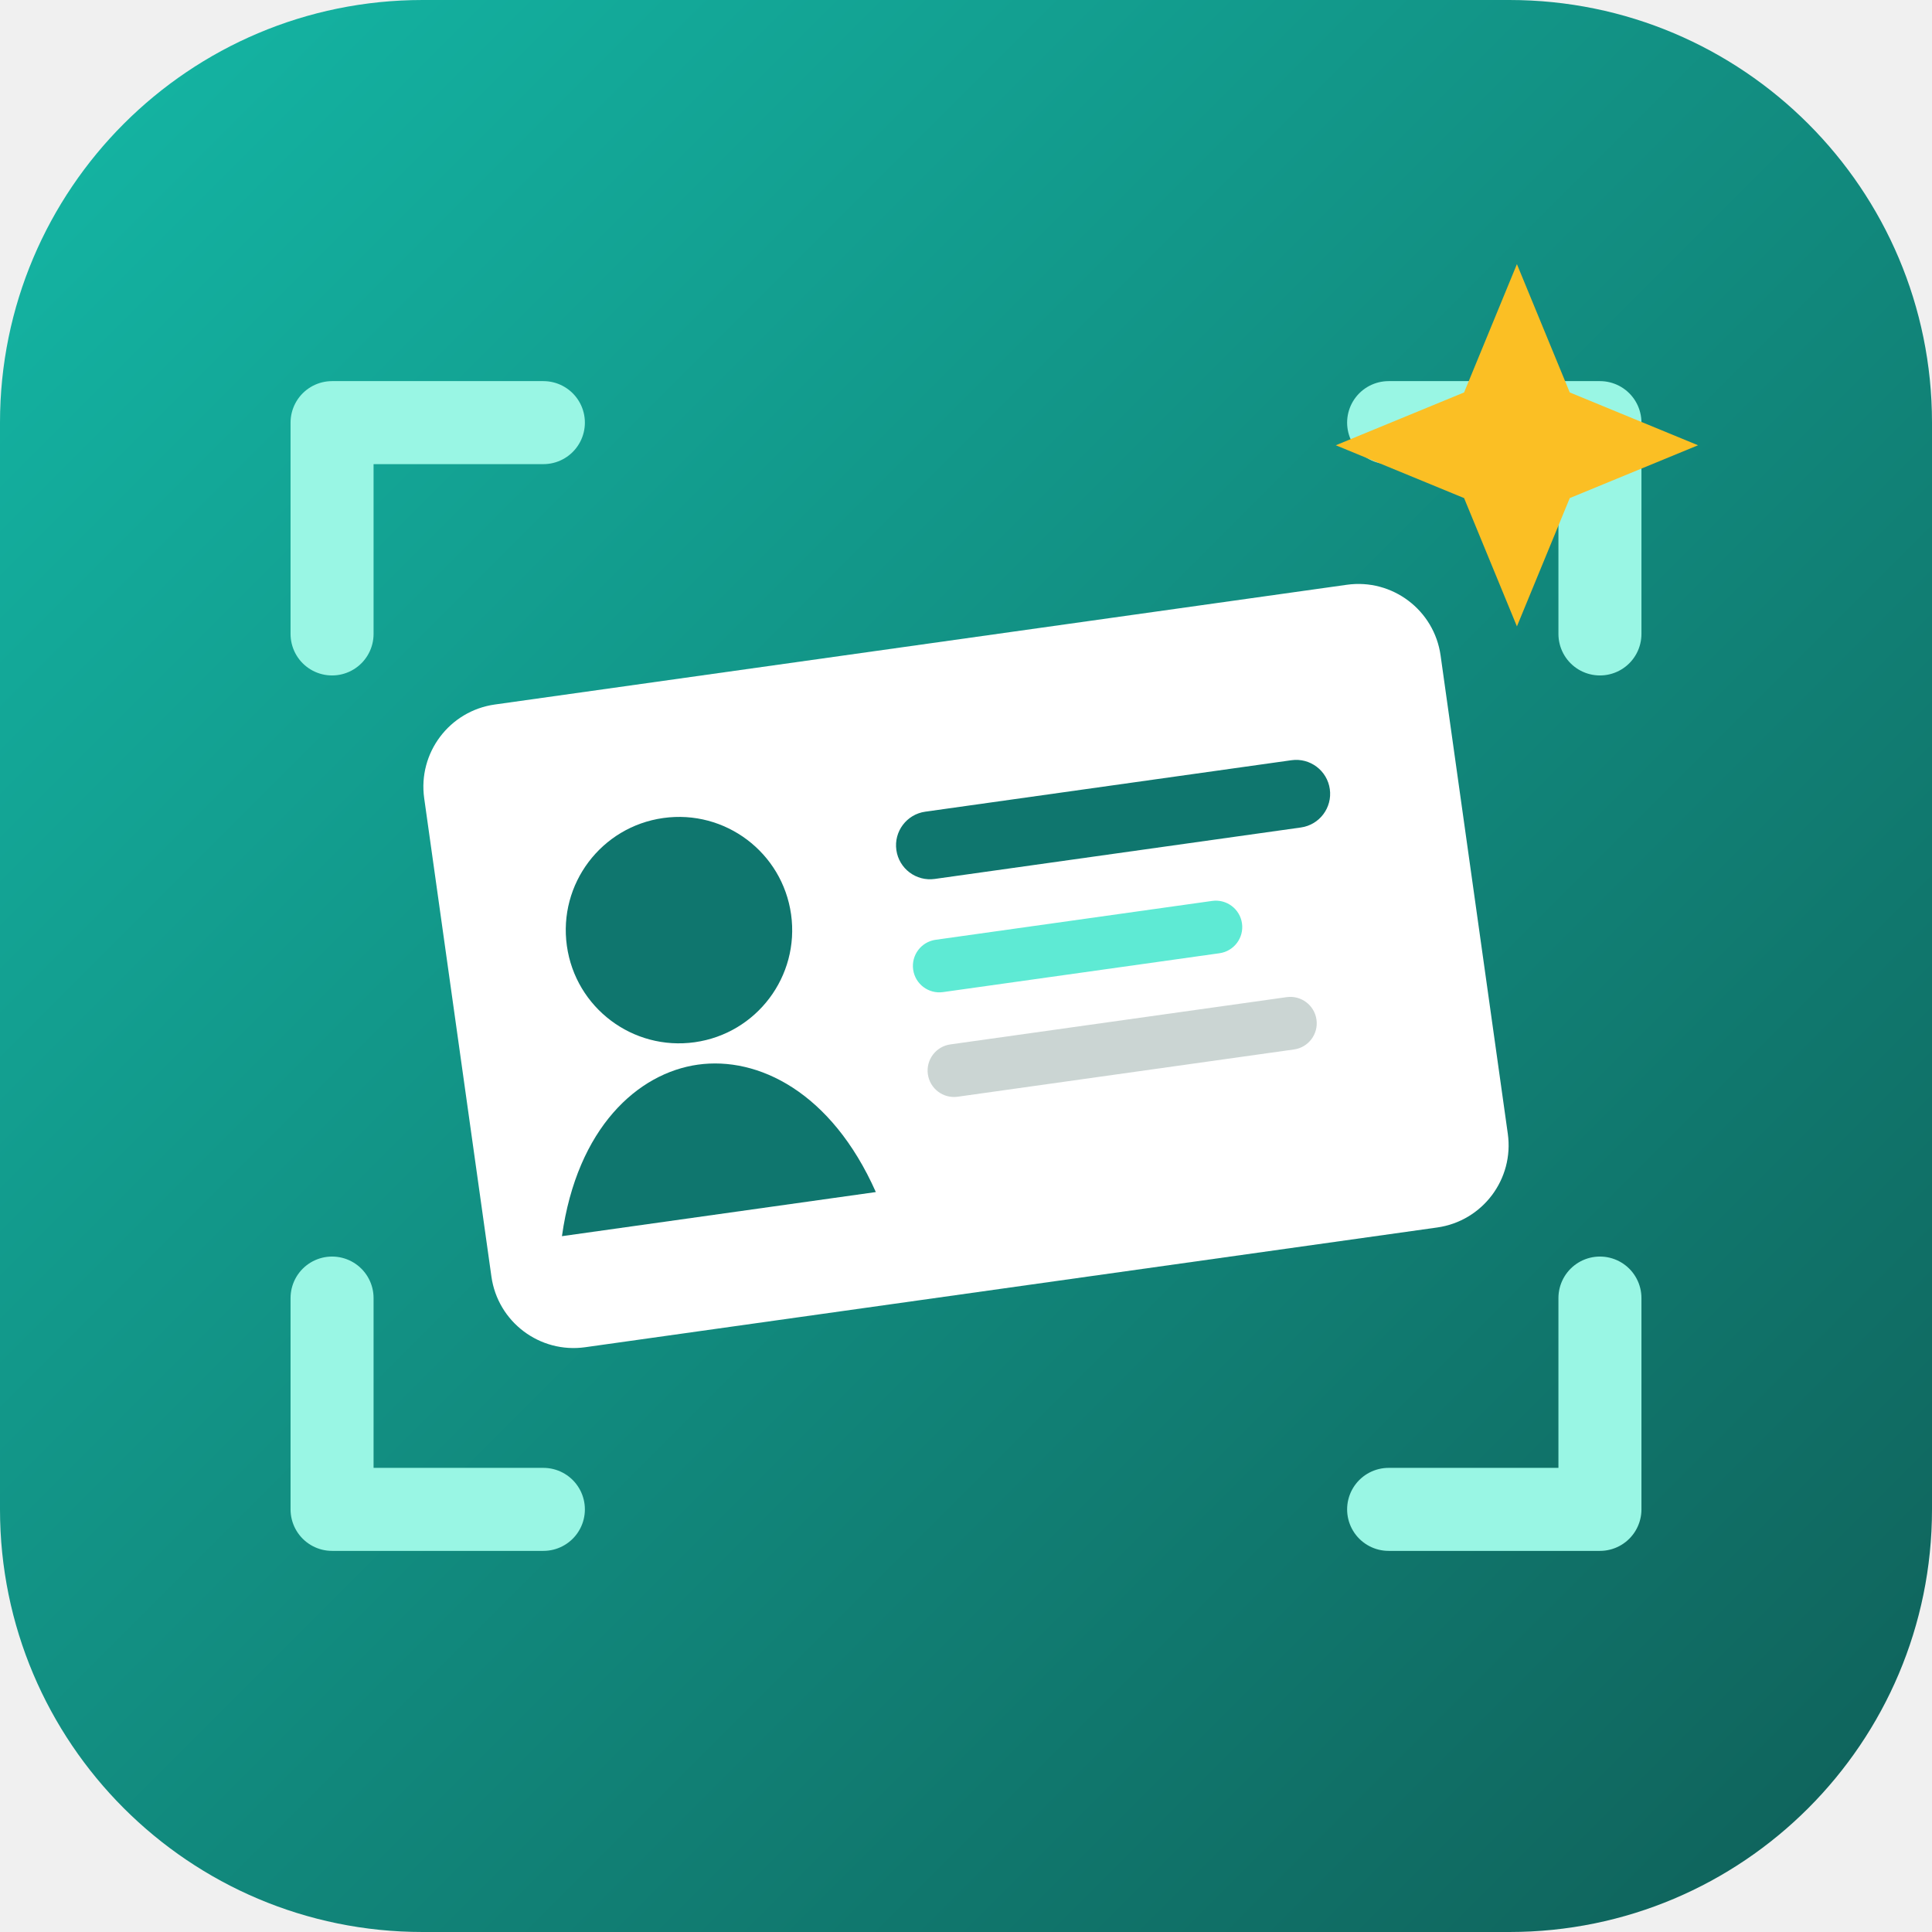
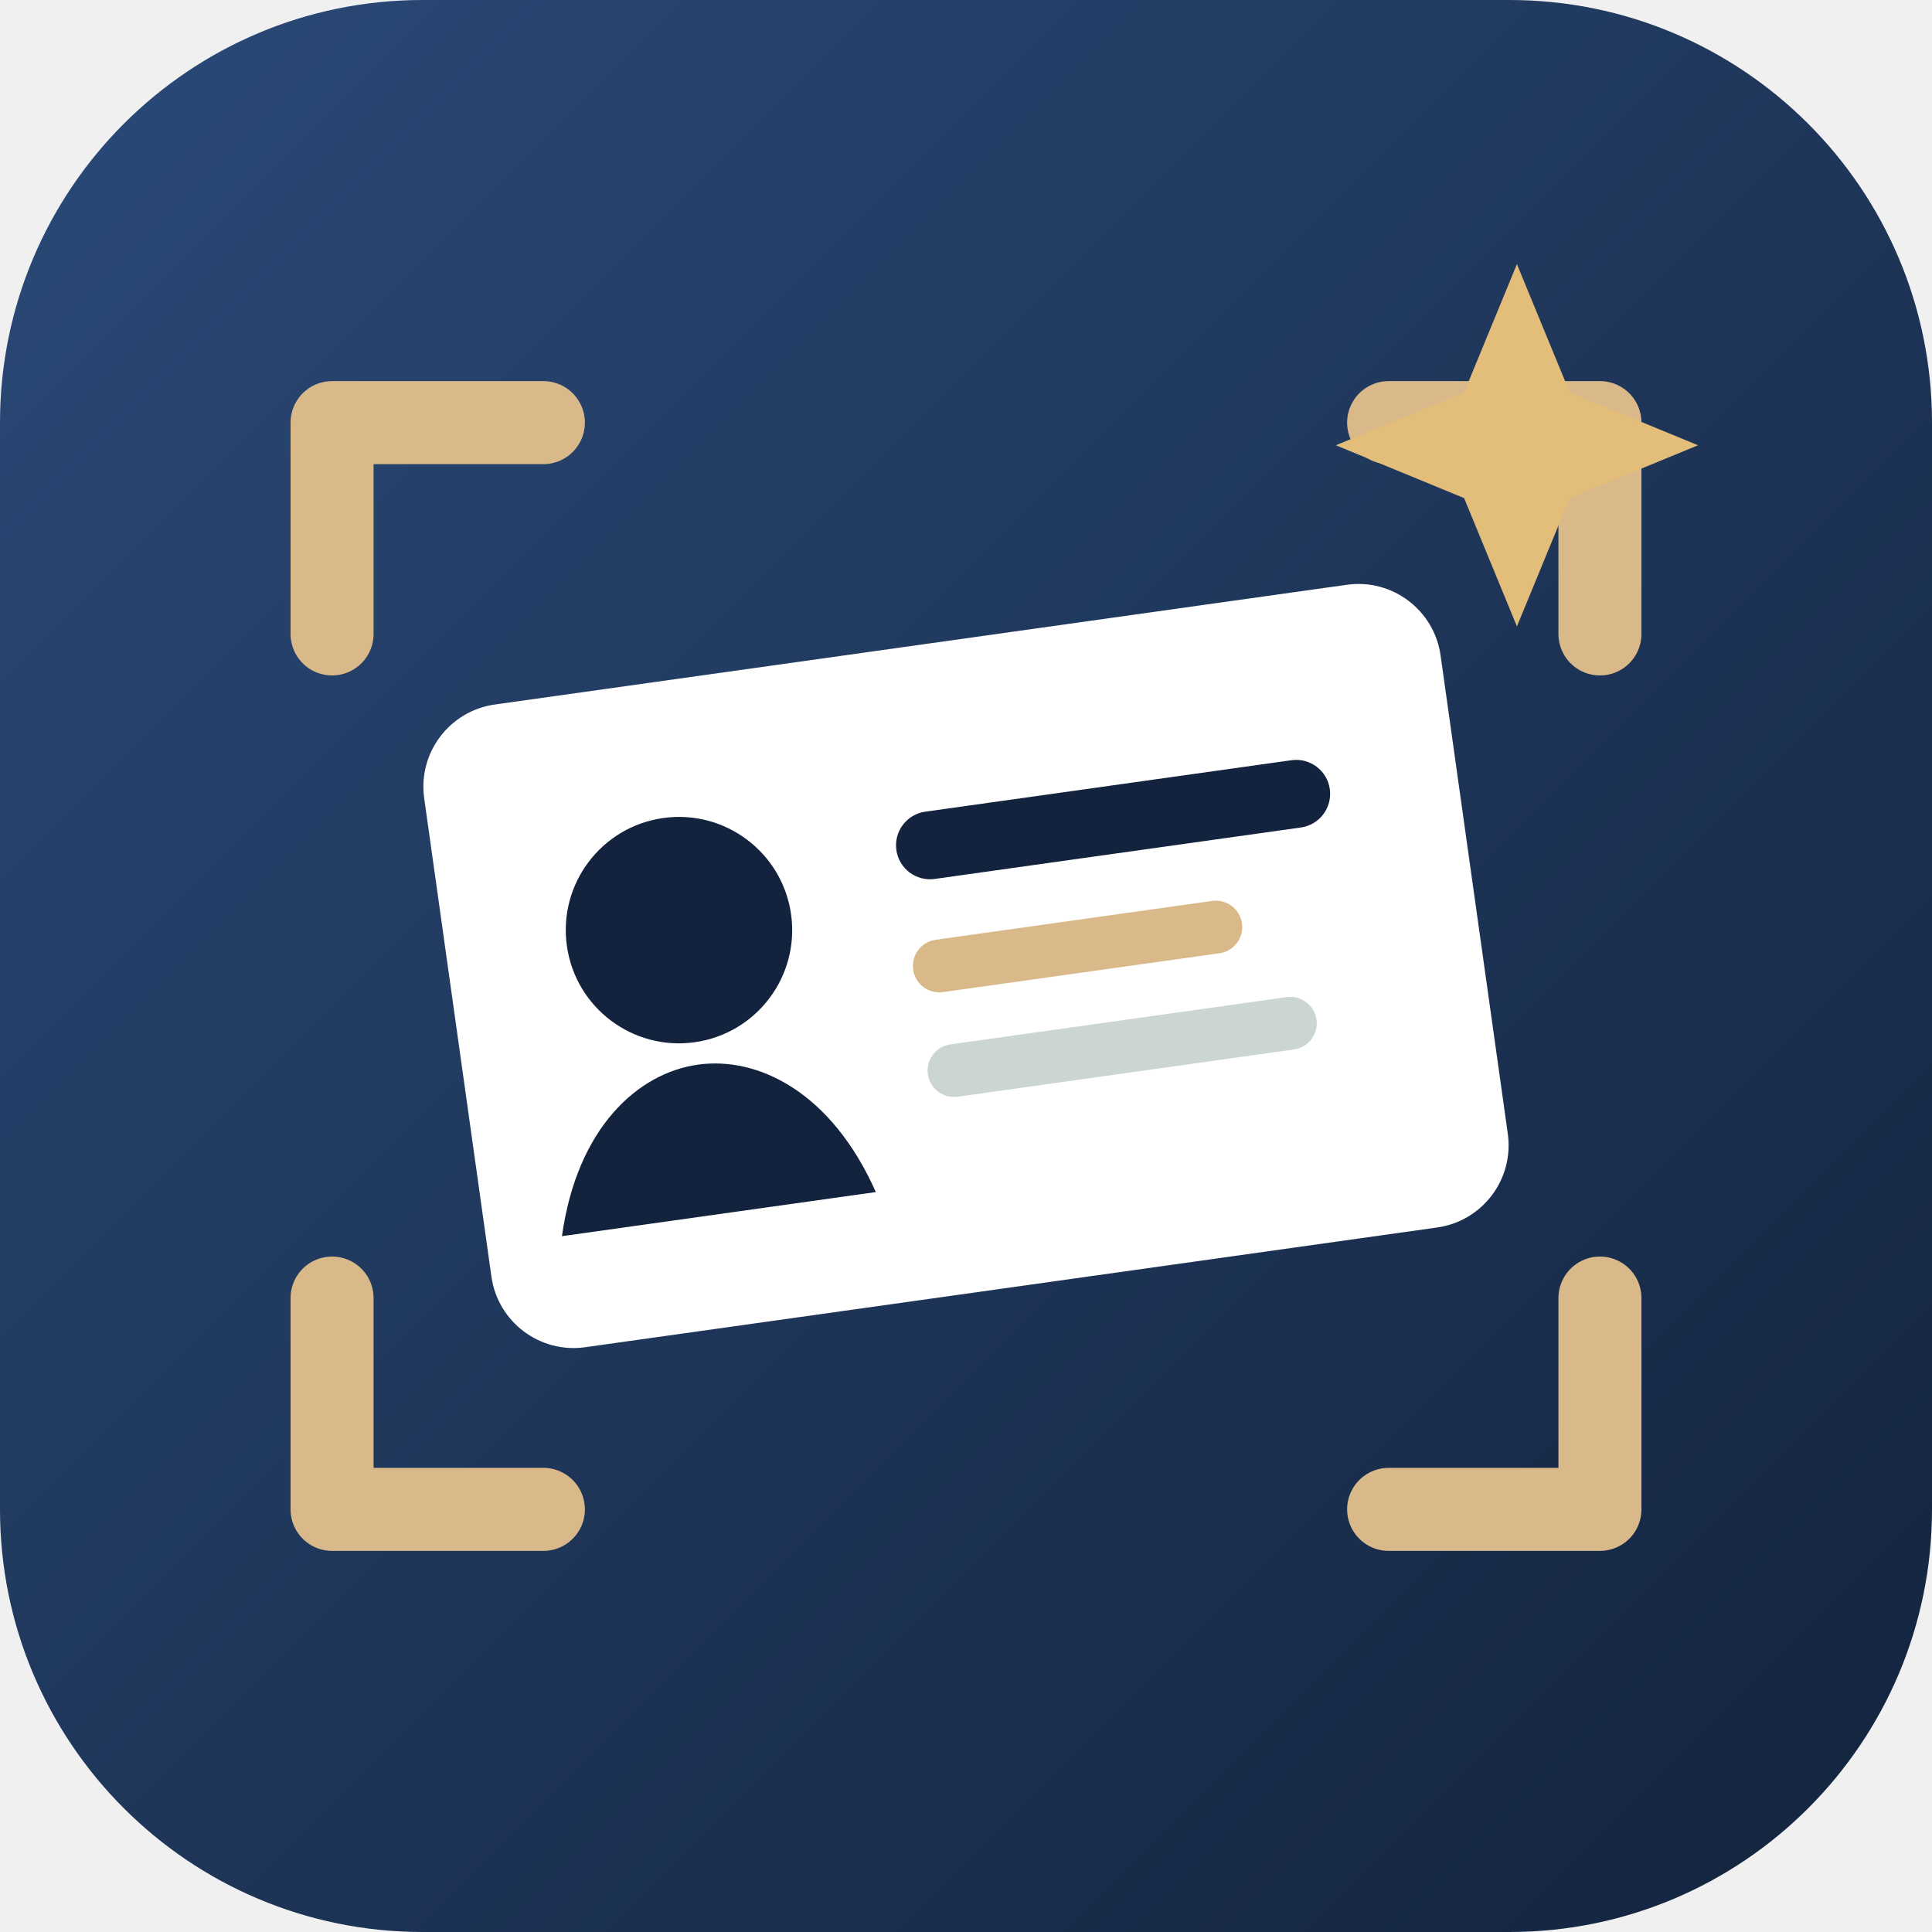
<svg xmlns="http://www.w3.org/2000/svg" viewBox="0 0 512 512">
  <defs>
    <linearGradient id="g" x1="0" y1="0" x2="1" y2="1">
-       <stop offset="0" stop-color="#14b8a6" />
-       <stop offset="1" stop-color="#0f5f58" />
+       <stop offset="0" stop-color="#2b4a78" />
+       <stop offset="1" stop-color="#13233d" />
    </linearGradient>
  </defs>
  <rect width="512" height="512" rx="112" fill="url(#g)" />
-   <g fill="none" stroke="#99f6e4" stroke-width="22" stroke-linecap="round" stroke-linejoin="round">
+   <g fill="none" stroke="#d9b98a" stroke-width="22" stroke-linecap="round" stroke-linejoin="round">
    <path d="M88 168V112h56" />
    <path d="M368 112h56v56" />
    <path d="M424 344v56h-56" />
    <path d="M144 400H88v-56" />
  </g>
  <g transform="rotate(-8 256 256)">
    <rect x="120" y="170" width="272" height="172" rx="22" fill="#fff" />
-     <circle cx="182" cy="236" r="30" fill="#0f766e" />
-     <path d="M140 312c8-28 26-40 42-40s34 12 42 40z" fill="#0f766e" />
-     <rect x="242" y="214" width="116" height="18" rx="9" fill="#0f766e" />
-     <rect x="242" y="248" width="88" height="14" rx="7" fill="#5eead4" />
+     <circle cx="182" cy="236" r="30" fill="#13233d" />
+     <path d="M140 312c8-28 26-40 42-40s34 12 42 40z" fill="#13233d" />
+     <rect x="242" y="214" width="116" height="18" rx="9" fill="#13233d" />
+     <rect x="242" y="248" width="88" height="14" rx="7" fill="#d9b98a" />
    <rect x="242" y="276" width="104" height="14" rx="7" fill="#cbd5d3" />
  </g>
-   <path d="M402 70l14 34 34 14-34 14-14 34-14-34-34-14 34-14z" fill="#fbbf24" />
+   <path d="M402 70l14 34 34 14-34 14-14 34-14-34-34-14 34-14z" fill="#e3bd7a" />
</svg>
